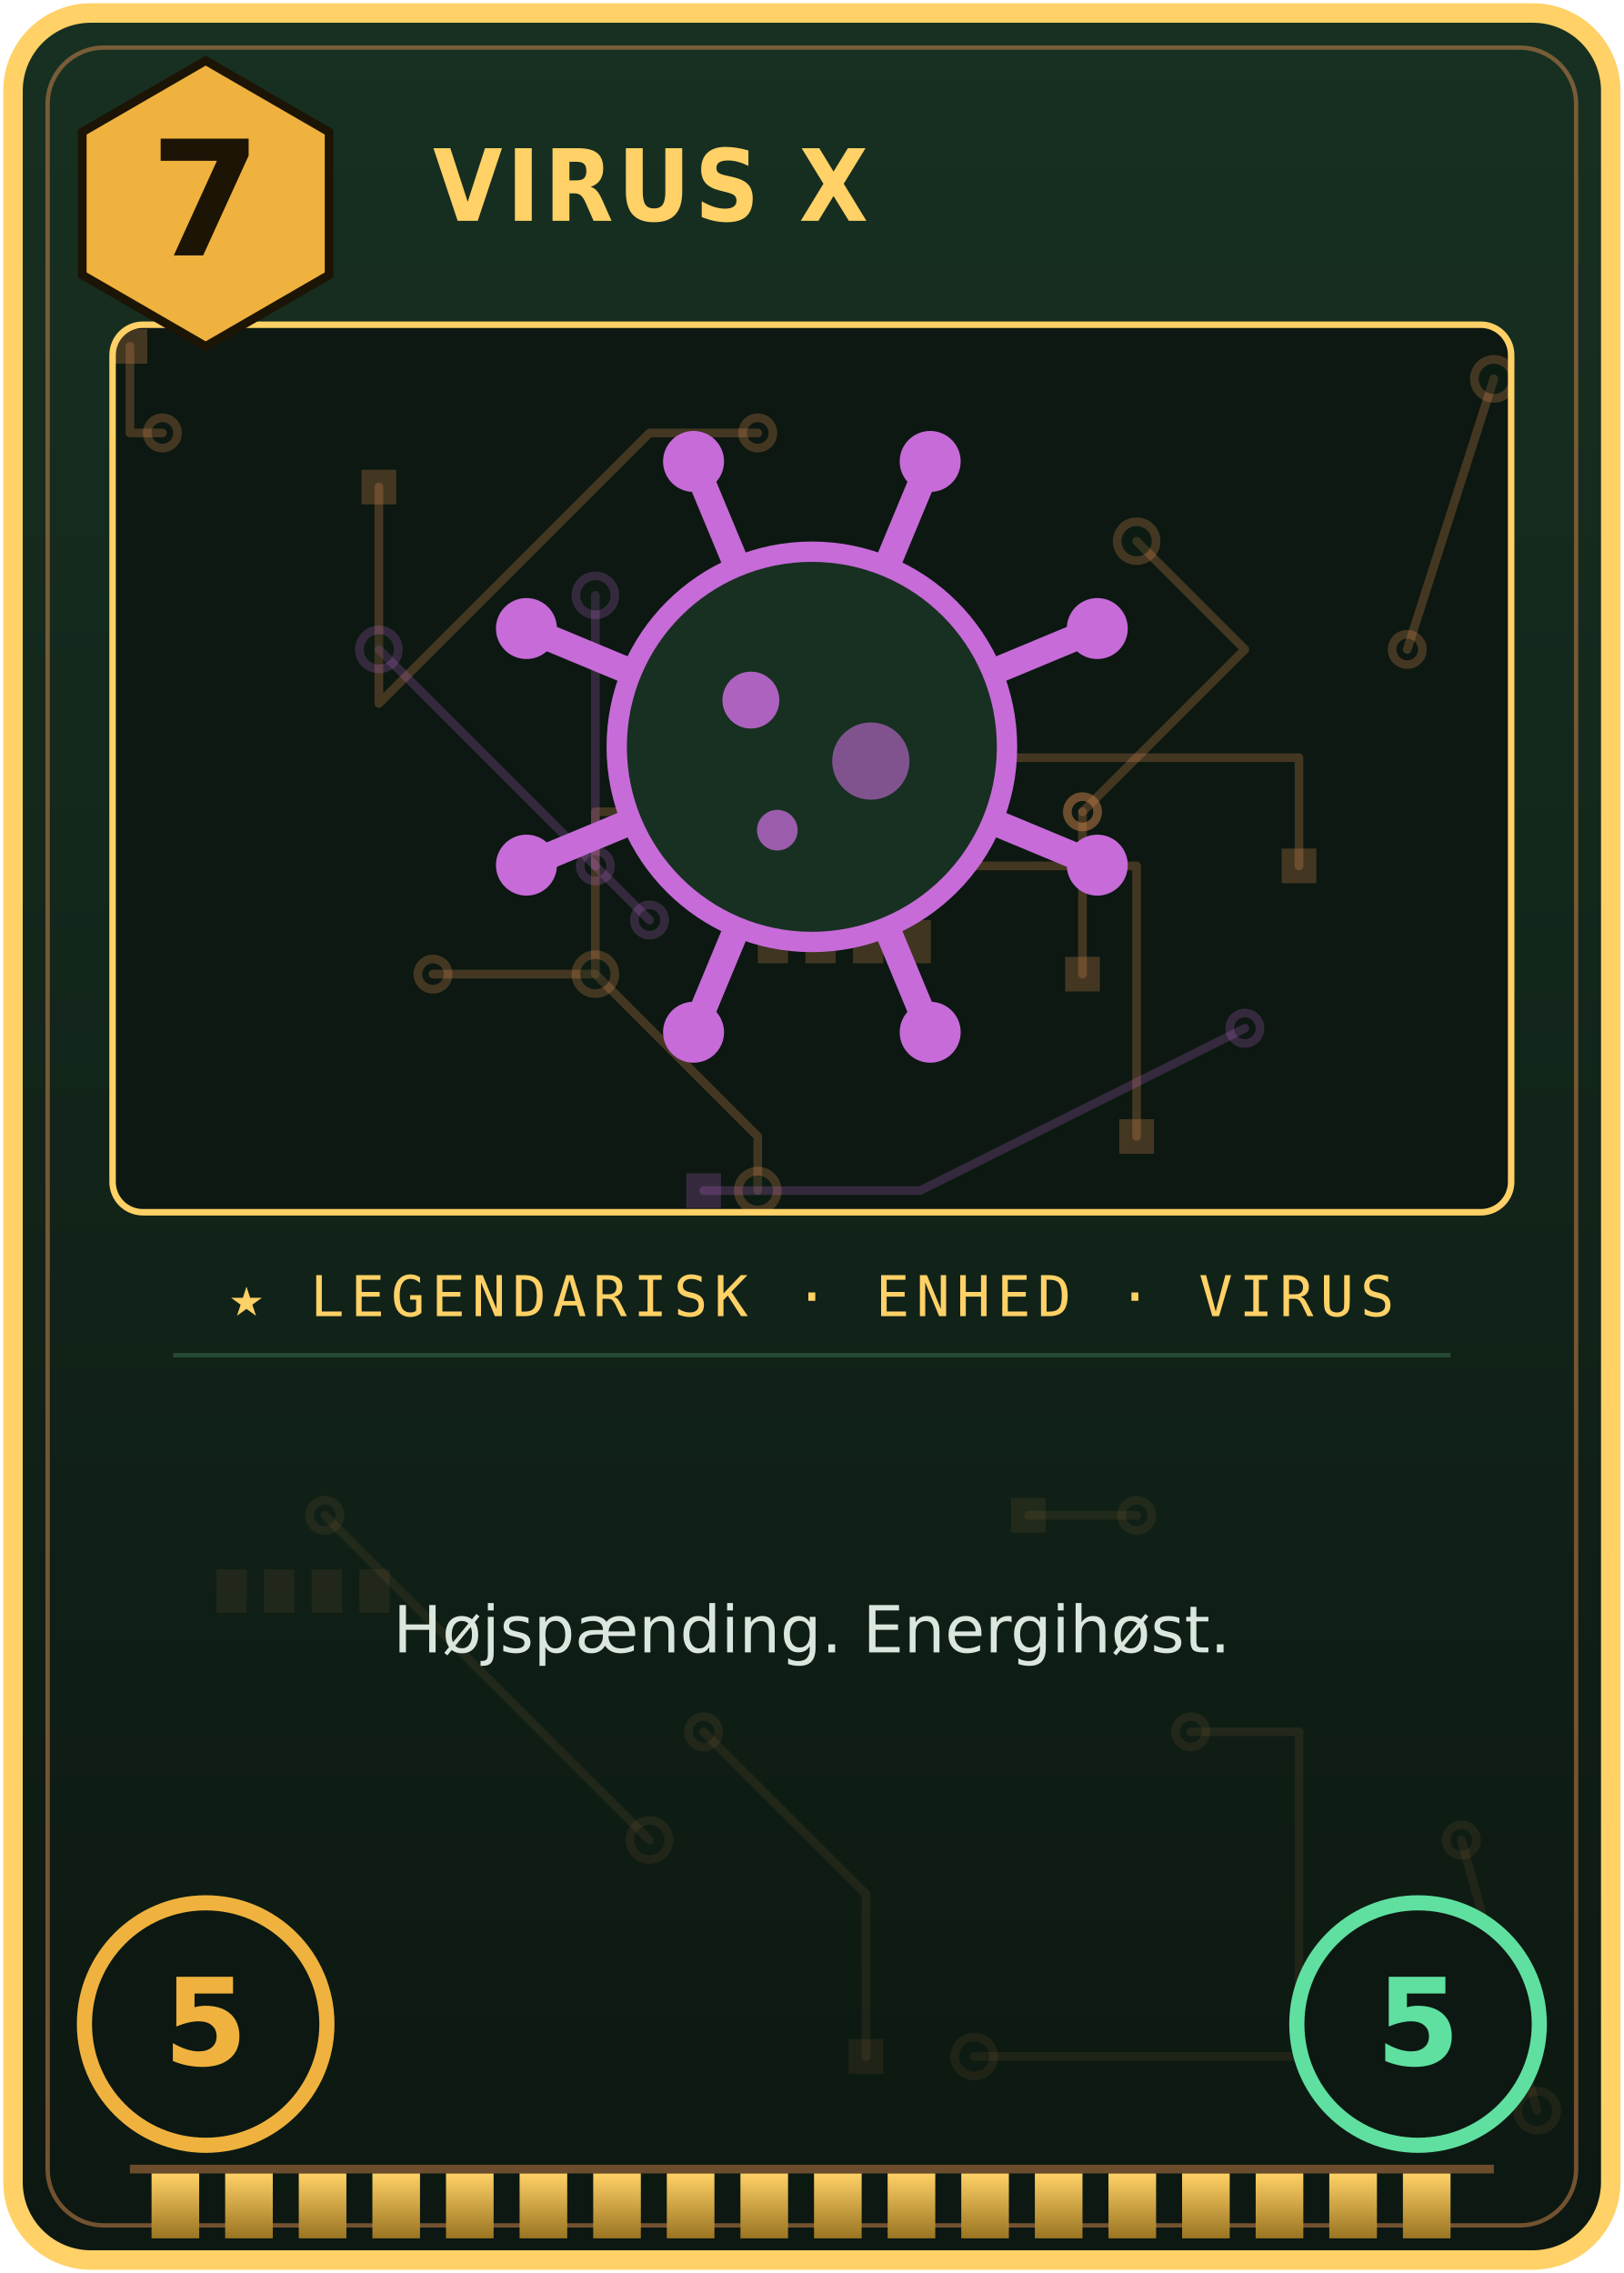
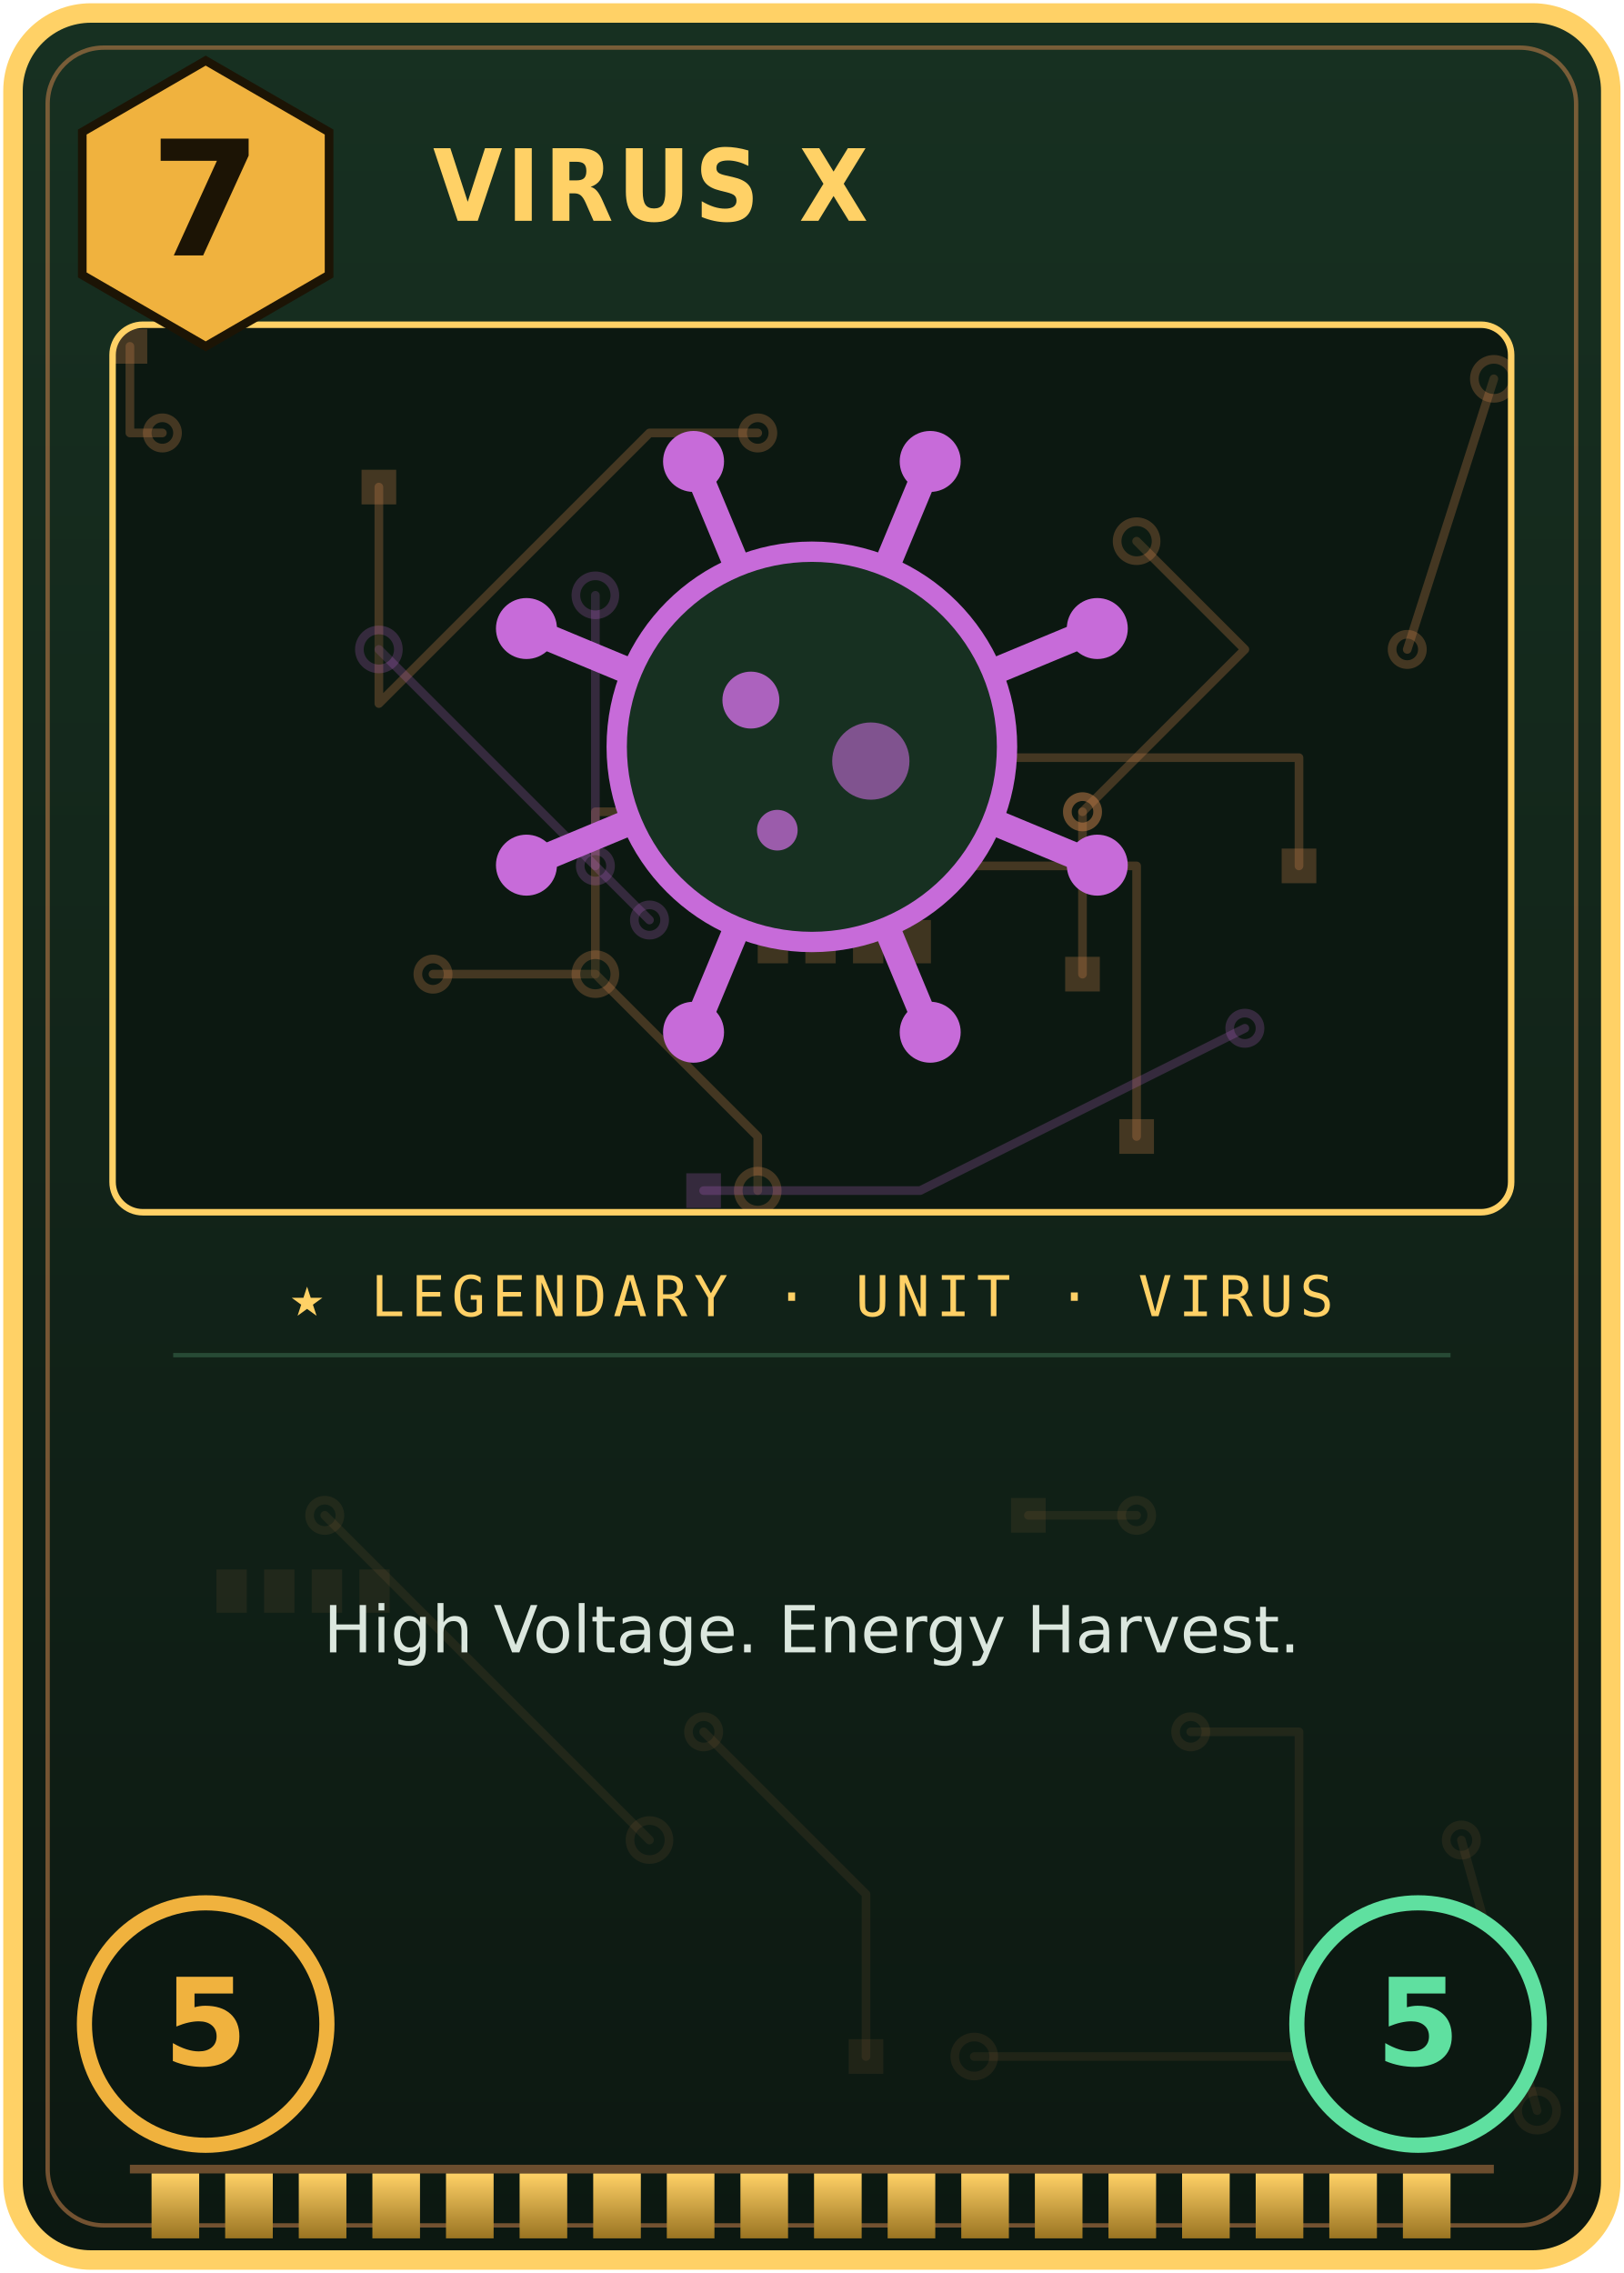
<svg xmlns="http://www.w3.org/2000/svg" width="750" height="1050" viewBox="0 0 750 1050">
  <defs>
    <linearGradient id="bggrad" x1="0" y1="0" x2="0" y2="1">
      <stop offset="0" stop-color="#173021" />
      <stop offset="0.5" stop-color="#122419" />
      <stop offset="1" stop-color="#0c1811" />
    </linearGradient>
    <linearGradient id="guldgrad" x1="0" y1="0" x2="0" y2="1">
      <stop offset="0" stop-color="#ffd166" />
      <stop offset="1" stop-color="#9a7422" />
    </linearGradient>
    <clipPath id="artclip">
      <rect x="52" y="150" width="646" height="410" rx="14" />
    </clipPath>
  </defs>
  <rect x="6" y="6" width="738" height="1038" rx="36" fill="url(#bggrad)" stroke="#ffd166" stroke-width="9" />
  <rect x="22" y="22" width="706" height="1006" rx="26" fill="none" stroke="#c9814a" stroke-width="2" opacity="0.55" />
  <circle cx="325" cy="800" r="7" fill="none" stroke="#c9814a" stroke-width="4" opacity="0.1" />
  <path d="M 325 800 L 400 875 L 400 950" fill="none" stroke="#c9814a" stroke-width="4" stroke-linecap="round" stroke-linejoin="round" opacity="0.1" />
  <rect x="392" y="942" width="16" height="16" fill="#c9814a" opacity="0.1" />
  <circle cx="525" cy="700" r="7" fill="none" stroke="#c9814a" stroke-width="4" opacity="0.1" />
  <path d="M 525 700 L 475 700" fill="none" stroke="#c9814a" stroke-width="4" stroke-linecap="round" stroke-linejoin="round" opacity="0.1" />
  <rect x="467" y="692" width="16" height="16" fill="#c9814a" opacity="0.1" />
  <circle cx="550" cy="800" r="7" fill="none" stroke="#c9814a" stroke-width="4" opacity="0.1" />
  <path d="M 550 800 L 600 800 L 600 950 L 450 950" fill="none" stroke="#c9814a" stroke-width="4" stroke-linecap="round" stroke-linejoin="round" opacity="0.1" />
  <circle cx="450" cy="950" r="9" fill="#122419" stroke="#c9814a" stroke-width="4" opacity="0.1" />
  <circle cx="150" cy="700" r="7" fill="none" stroke="#c9814a" stroke-width="4" opacity="0.1" />
  <path d="M 150 700 L 300 850" fill="none" stroke="#c9814a" stroke-width="4" stroke-linecap="round" stroke-linejoin="round" opacity="0.1" />
  <circle cx="300" cy="850" r="9" fill="#122419" stroke="#c9814a" stroke-width="4" opacity="0.1" />
  <circle cx="675" cy="850" r="7" fill="none" stroke="#c9814a" stroke-width="4" opacity="0.1" />
  <path d="M 675 850 L 710 975" fill="none" stroke="#c9814a" stroke-width="4" stroke-linecap="round" stroke-linejoin="round" opacity="0.1" />
  <circle cx="710" cy="975" r="9" fill="#122419" stroke="#c9814a" stroke-width="4" opacity="0.1" />
  <rect x="100" y="725" width="14" height="20" fill="#c9814a" opacity="0.09" />
  <rect x="122" y="725" width="14" height="20" fill="#c9814a" opacity="0.09" />
  <rect x="144" y="725" width="14" height="20" fill="#c9814a" opacity="0.09" />
  <rect x="166" y="725" width="14" height="20" fill="#c9814a" opacity="0.09" />
  <g clip-path="url(#artclip)">
    <rect x="52" y="150" width="646" height="410" fill="#0c1811" />
    <circle cx="425" cy="400" r="7" fill="none" stroke="#c9814a" stroke-width="4" opacity="0.3" />
    <path d="M 425 400 L 525 400 L 525 525" fill="none" stroke="#c9814a" stroke-width="4" stroke-linecap="round" stroke-linejoin="round" opacity="0.3" />
    <rect x="517" y="517" width="16" height="16" fill="#c9814a" opacity="0.3" />
    <circle cx="200" cy="450" r="7" fill="none" stroke="#c9814a" stroke-width="4" opacity="0.3" />
    <path d="M 200 450 L 275 450 L 350 525 L 350 550" fill="none" stroke="#c9814a" stroke-width="4" stroke-linecap="round" stroke-linejoin="round" opacity="0.3" />
    <circle cx="350" cy="550" r="9" fill="#122419" stroke="#c9814a" stroke-width="4" opacity="0.3" />
    <circle cx="350" cy="200" r="7" fill="none" stroke="#c9814a" stroke-width="4" opacity="0.3" />
    <path d="M 350 200 L 300 200 L 175 325 L 175 225" fill="none" stroke="#c9814a" stroke-width="4" stroke-linecap="round" stroke-linejoin="round" opacity="0.3" />
    <rect x="167" y="217" width="16" height="16" fill="#c9814a" opacity="0.3" />
    <circle cx="450" cy="350" r="7" fill="none" stroke="#c9814a" stroke-width="4" opacity="0.3" />
    <path d="M 450 350 L 600 350 L 600 400" fill="none" stroke="#c9814a" stroke-width="4" stroke-linecap="round" stroke-linejoin="round" opacity="0.3" />
    <rect x="592" y="392" width="16" height="16" fill="#c9814a" opacity="0.3" />
    <circle cx="650" cy="300" r="7" fill="none" stroke="#c9814a" stroke-width="4" opacity="0.3" />
    <path d="M 650 300 L 690 175" fill="none" stroke="#c9814a" stroke-width="4" stroke-linecap="round" stroke-linejoin="round" opacity="0.3" />
    <circle cx="690" cy="175" r="9" fill="#122419" stroke="#c9814a" stroke-width="4" opacity="0.3" />
    <circle cx="350" cy="300" r="7" fill="none" stroke="#c9814a" stroke-width="4" opacity="0.3" />
    <path d="M 350 300 L 350 375 L 275 375 L 275 450" fill="none" stroke="#c9814a" stroke-width="4" stroke-linecap="round" stroke-linejoin="round" opacity="0.3" />
    <circle cx="275" cy="450" r="9" fill="#122419" stroke="#c9814a" stroke-width="4" opacity="0.3" />
    <circle cx="75" cy="200" r="7" fill="none" stroke="#c9814a" stroke-width="4" opacity="0.3" />
    <path d="M 75 200 L 60 200 L 60 160 L 60 160" fill="none" stroke="#c9814a" stroke-width="4" stroke-linecap="round" stroke-linejoin="round" opacity="0.3" />
    <rect x="52" y="152" width="16" height="16" fill="#c9814a" opacity="0.3" />
    <circle cx="500" cy="375" r="7" fill="none" stroke="#c9814a" stroke-width="4" opacity="0.3" />
    <path d="M 500 375 L 500 450" fill="none" stroke="#c9814a" stroke-width="4" stroke-linecap="round" stroke-linejoin="round" opacity="0.3" />
    <rect x="492" y="442" width="16" height="16" fill="#c9814a" opacity="0.3" />
    <circle cx="500" cy="375" r="7" fill="none" stroke="#c9814a" stroke-width="4" opacity="0.3" />
    <path d="M 500 375 L 575 300 L 525 250" fill="none" stroke="#c9814a" stroke-width="4" stroke-linecap="round" stroke-linejoin="round" opacity="0.3" />
    <circle cx="525" cy="250" r="9" fill="#122419" stroke="#c9814a" stroke-width="4" opacity="0.3" />
    <rect x="350" y="425" width="14" height="20" fill="#c9814a" opacity="0.27" />
    <rect x="372" y="425" width="14" height="20" fill="#c9814a" opacity="0.27" />
    <rect x="394" y="425" width="14" height="20" fill="#c9814a" opacity="0.27" />
    <rect x="416" y="425" width="14" height="20" fill="#c9814a" opacity="0.27" />
    <circle cx="300" cy="425" r="7" fill="none" stroke="#c76bd9" stroke-width="4" opacity="0.22" />
    <path d="M 300 425 L 175 300" fill="none" stroke="#c76bd9" stroke-width="4" stroke-linecap="round" stroke-linejoin="round" opacity="0.22" />
    <circle cx="175" cy="300" r="9" fill="#122419" stroke="#c76bd9" stroke-width="4" opacity="0.22" />
    <circle cx="575" cy="475" r="7" fill="none" stroke="#c76bd9" stroke-width="4" opacity="0.22" />
    <path d="M 575 475 L 425 550 L 325 550" fill="none" stroke="#c76bd9" stroke-width="4" stroke-linecap="round" stroke-linejoin="round" opacity="0.22" />
    <rect x="317" y="542" width="16" height="16" fill="#c76bd9" opacity="0.22" />
    <circle cx="275" cy="400" r="7" fill="none" stroke="#c76bd9" stroke-width="4" opacity="0.22" />
    <path d="M 275 400 L 275 275" fill="none" stroke="#c76bd9" stroke-width="4" stroke-linecap="round" stroke-linejoin="round" opacity="0.22" />
    <circle cx="275" cy="275" r="9" fill="#122419" stroke="#c76bd9" stroke-width="4" opacity="0.22" />
    <rect x="300" y="375" width="14" height="20" fill="#c76bd9" opacity="0.198" />
    <rect x="322" y="375" width="14" height="20" fill="#c76bd9" opacity="0.198" />
    <rect x="344" y="375" width="14" height="20" fill="#c76bd9" opacity="0.198" />
    <rect x="366" y="375" width="14" height="20" fill="#c76bd9" opacity="0.198" />
    <g transform="translate(375 345) scale(0.939) translate(-375 -345)">
      <line x1="463.7" y1="381.7" x2="515.4" y2="403.2" stroke="#c76bd9" stroke-width="13" stroke-linecap="round" />
      <circle cx="515.4" cy="403.2" r="15" fill="#c76bd9" />
      <line x1="411.7" y1="433.7" x2="433.2" y2="485.4" stroke="#c76bd9" stroke-width="13" stroke-linecap="round" />
      <circle cx="433.2" cy="485.4" r="15" fill="#c76bd9" />
      <line x1="338.3" y1="433.7" x2="316.8" y2="485.4" stroke="#c76bd9" stroke-width="13" stroke-linecap="round" />
      <circle cx="316.8" cy="485.4" r="15" fill="#c76bd9" />
      <line x1="286.3" y1="381.7" x2="234.6" y2="403.2" stroke="#c76bd9" stroke-width="13" stroke-linecap="round" />
      <circle cx="234.6" cy="403.2" r="15" fill="#c76bd9" />
      <line x1="286.3" y1="308.3" x2="234.6" y2="286.8" stroke="#c76bd9" stroke-width="13" stroke-linecap="round" />
      <circle cx="234.6" cy="286.8" r="15" fill="#c76bd9" />
      <line x1="338.3" y1="256.3" x2="316.8" y2="204.6" stroke="#c76bd9" stroke-width="13" stroke-linecap="round" />
      <circle cx="316.8" cy="204.6" r="15" fill="#c76bd9" />
      <line x1="411.7" y1="256.3" x2="433.2" y2="204.6" stroke="#c76bd9" stroke-width="13" stroke-linecap="round" />
      <circle cx="433.2" cy="204.6" r="15" fill="#c76bd9" />
      <line x1="463.7" y1="308.3" x2="515.4" y2="286.8" stroke="#c76bd9" stroke-width="13" stroke-linecap="round" />
      <circle cx="515.4" cy="286.8" r="15" fill="#c76bd9" />
      <circle cx="375" cy="345" r="96" fill="#173021" stroke="#c76bd9" stroke-width="10" />
      <circle cx="345" cy="322" r="14" fill="#c76bd9" opacity="0.85" />
      <circle cx="404" cy="352" r="19" fill="#c76bd9" opacity="0.6" />
      <circle cx="358" cy="386" r="10" fill="#c76bd9" opacity="0.75" />
    </g>
  </g>
  <rect x="52" y="150" width="646" height="410" rx="14" fill="none" stroke="#ffd166" stroke-width="3" />
  <text x="200" y="102" font-family="DejaVu Sans Condensed" font-weight="bold" font-size="46" letter-spacing="2" fill="#ffd166">VIRUS X</text>
  <polygon points="95,28 152,61 152,127 95,160 38,127 38,61" fill="#f0b23e" stroke="#1c1405" stroke-width="4" />
  <text x="95" y="118" text-anchor="middle" font-family="DejaVu Sans" font-weight="bold" font-size="74" fill="#1c1405">7</text>
-   <text x="375" y="608" text-anchor="middle" font-family="DejaVu Sans Mono" font-size="26" letter-spacing="3" fill="#ffd166">★ LEGENDARISK · ENHED · VIRUS</text>
+   <text x="375" y="608" text-anchor="middle" font-family="DejaVu Sans Mono" font-size="26" letter-spacing="3" fill="#ffd166">★ LEGENDARY · UNIT · VIRUS</text>
  <line x1="80" y1="626" x2="670" y2="626" stroke="#274a35" stroke-width="2" />
-   <text x="375" y="763.3" text-anchor="middle" font-family="DejaVu Sans" font-size="30" fill="#dbe7de">Højspænding. Energihøst.</text>
+   <text x="375" y="763.3" text-anchor="middle" font-family="DejaVu Sans" font-size="30" fill="#dbe7de">High Voltage. Energy Harvest.</text>
  <circle cx="95" cy="935" r="56" fill="#0c1811" stroke="#f0b23e" stroke-width="7" />
  <text x="95" y="954" text-anchor="middle" font-family="DejaVu Sans" font-weight="bold" font-size="56" fill="#f0b23e">5</text>
  <circle cx="655" cy="935" r="56" fill="#0c1811" stroke="#5fe0a0" stroke-width="7" />
  <text x="655" y="954" text-anchor="middle" font-family="DejaVu Sans" font-weight="bold" font-size="56" fill="#5fe0a0">5</text>
  <rect x="70" y="1004" width="22" height="30" fill="url(#guldgrad)" />
  <rect x="104" y="1004" width="22" height="30" fill="url(#guldgrad)" />
  <rect x="138" y="1004" width="22" height="30" fill="url(#guldgrad)" />
  <rect x="172" y="1004" width="22" height="30" fill="url(#guldgrad)" />
  <rect x="206" y="1004" width="22" height="30" fill="url(#guldgrad)" />
  <rect x="240" y="1004" width="22" height="30" fill="url(#guldgrad)" />
  <rect x="274" y="1004" width="22" height="30" fill="url(#guldgrad)" />
  <rect x="308" y="1004" width="22" height="30" fill="url(#guldgrad)" />
  <rect x="342" y="1004" width="22" height="30" fill="url(#guldgrad)" />
  <rect x="376" y="1004" width="22" height="30" fill="url(#guldgrad)" />
  <rect x="410" y="1004" width="22" height="30" fill="url(#guldgrad)" />
  <rect x="444" y="1004" width="22" height="30" fill="url(#guldgrad)" />
  <rect x="478" y="1004" width="22" height="30" fill="url(#guldgrad)" />
  <rect x="512" y="1004" width="22" height="30" fill="url(#guldgrad)" />
  <rect x="546" y="1004" width="22" height="30" fill="url(#guldgrad)" />
  <rect x="580" y="1004" width="22" height="30" fill="url(#guldgrad)" />
  <rect x="614" y="1004" width="22" height="30" fill="url(#guldgrad)" />
  <rect x="648" y="1004" width="22" height="30" fill="url(#guldgrad)" />
  <rect x="60" y="1000" width="630" height="4" fill="#c9814a" opacity="0.5" />
</svg>
